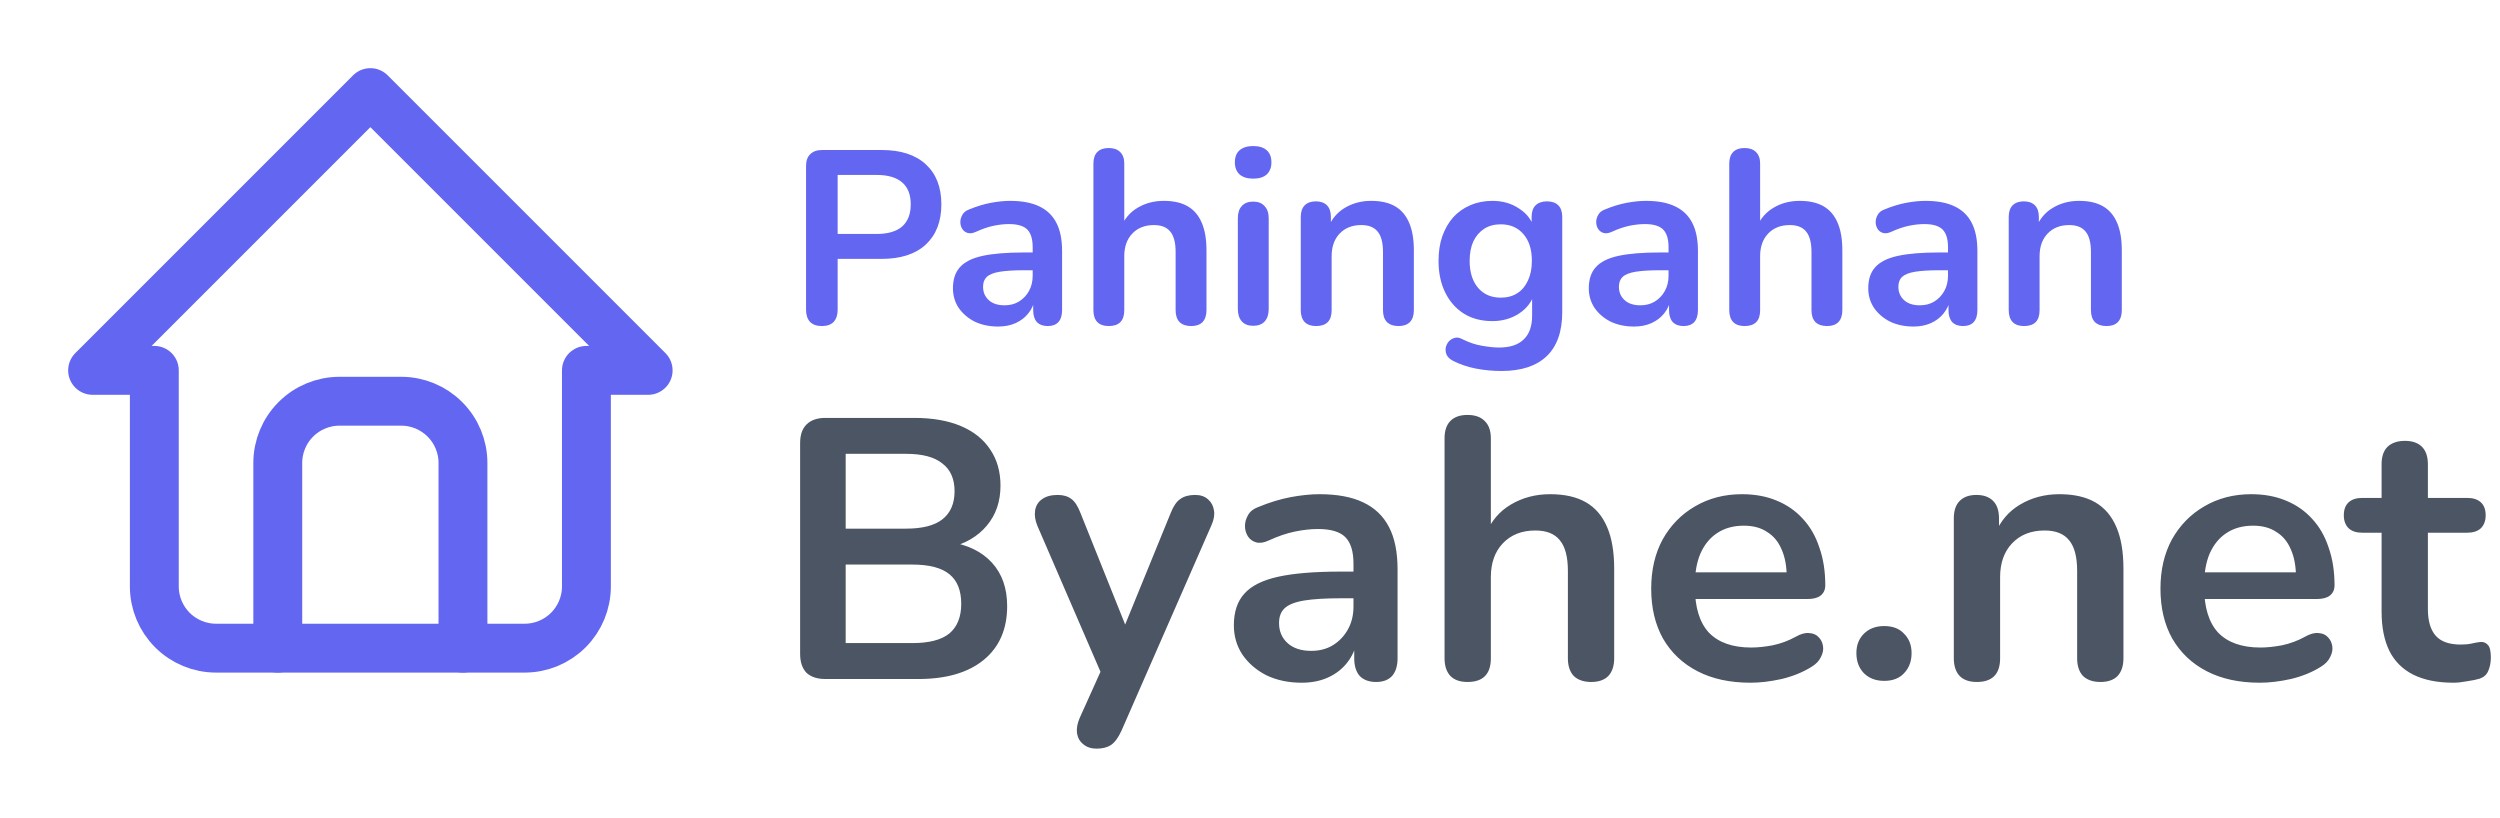
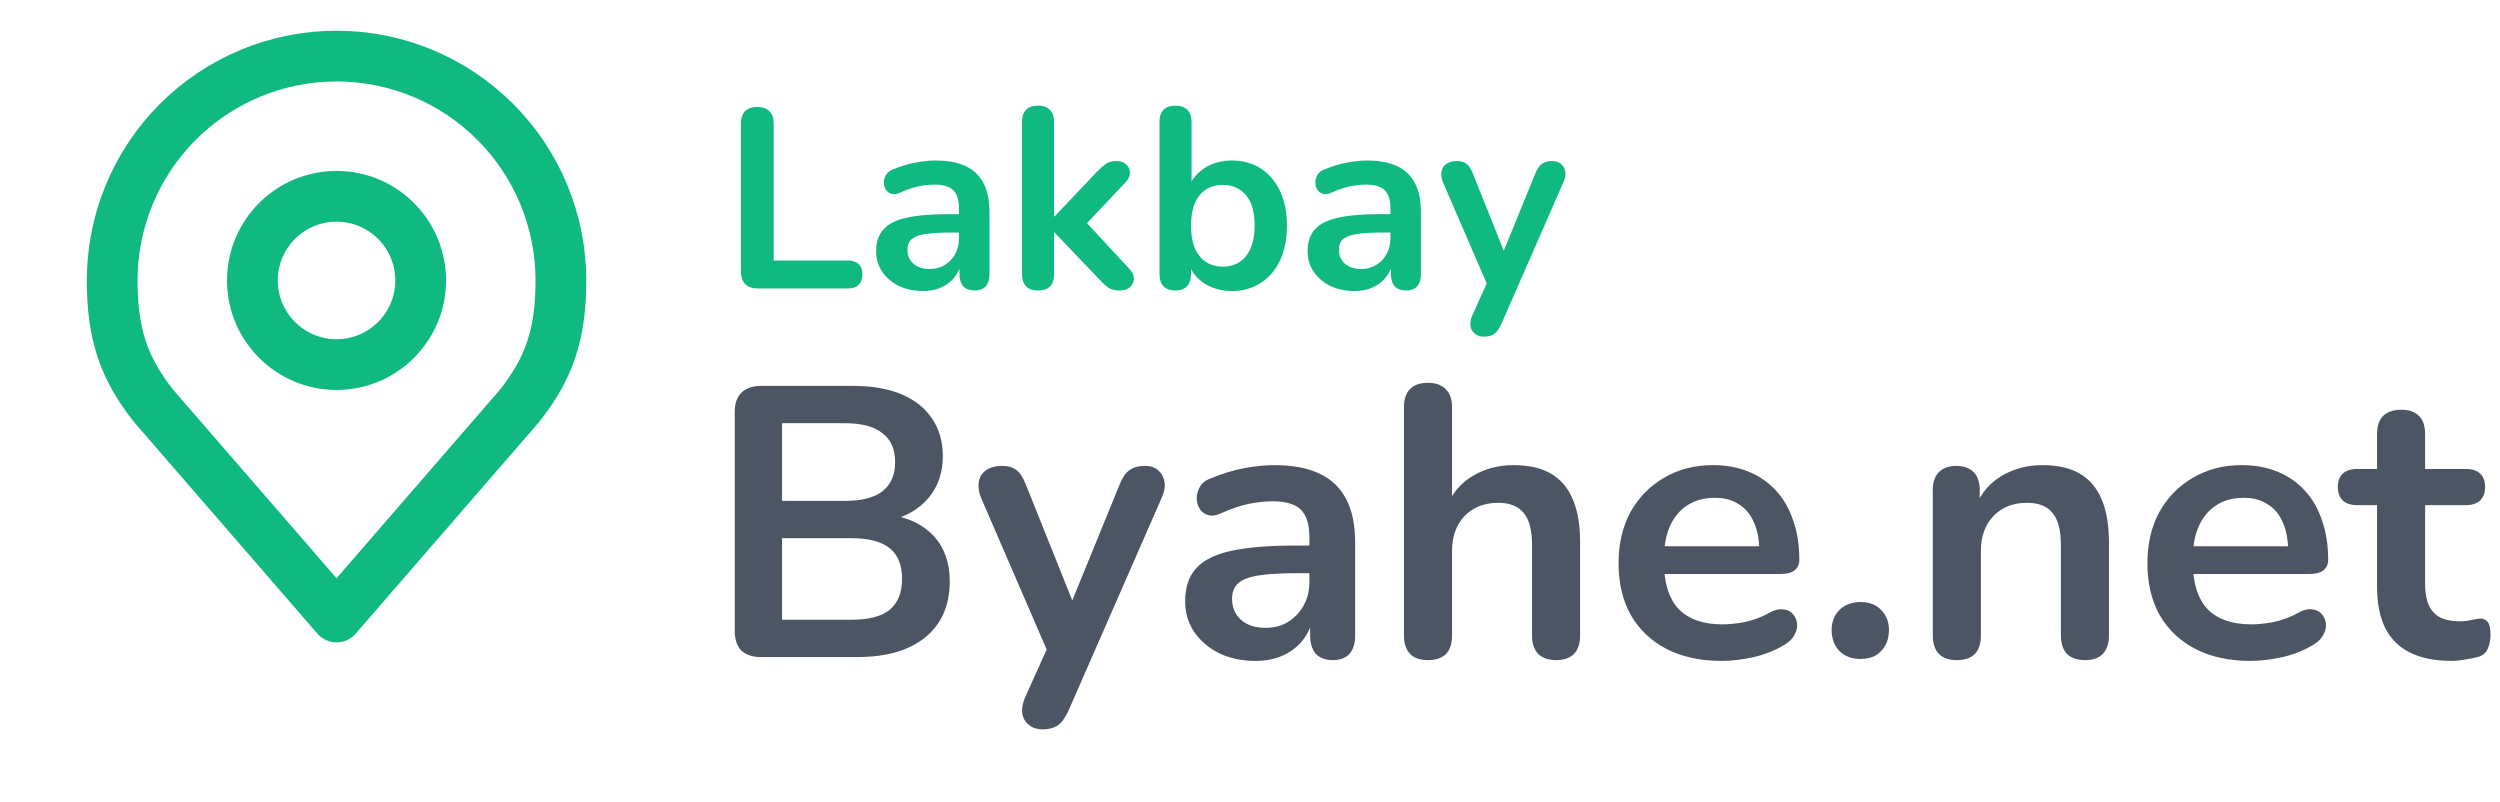
- <svg xmlns="http://www.w3.org/2000/svg" width="162" height="53" viewBox="0 0 162 53" fill="none">
-   <path d="M10 24H6L24 6L42 24H38M10 24V38C10 39.061 10.421 40.078 11.172 40.828C11.922 41.579 12.939 42 14 42H34C35.061 42 36.078 41.579 36.828 40.828C37.579 40.078 38 39.061 38 38V24" stroke="#6366F1" stroke-width="3.167" stroke-linecap="round" stroke-linejoin="round" />
-   <path d="M18 42V30C18 28.939 18.421 27.922 19.172 27.172C19.922 26.421 20.939 26 22 26H26C27.061 26 28.078 26.421 28.828 27.172C29.579 27.922 30 28.939 30 30V42" stroke="#6366F1" stroke-width="3.167" stroke-linecap="round" stroke-linejoin="round" />
-   <path d="M53.48 44C52.952 44 52.544 43.864 52.256 43.592C51.984 43.304 51.848 42.896 51.848 42.368V28.712C51.848 28.184 51.984 27.784 52.256 27.512C52.544 27.224 52.952 27.08 53.48 27.08H59.24C60.424 27.08 61.432 27.256 62.264 27.608C63.096 27.96 63.728 28.464 64.16 29.12C64.608 29.776 64.832 30.56 64.832 31.472C64.832 32.496 64.536 33.36 63.944 34.064C63.352 34.768 62.544 35.24 61.52 35.48V35.12C62.704 35.296 63.624 35.744 64.28 36.464C64.936 37.184 65.264 38.12 65.264 39.272C65.264 40.776 64.752 41.944 63.728 42.776C62.72 43.592 61.312 44 59.504 44H53.48ZM54.8 41.672H59.12C60.208 41.672 61.008 41.464 61.52 41.048C62.032 40.616 62.288 39.976 62.288 39.128C62.288 38.264 62.032 37.624 61.52 37.208C61.008 36.792 60.208 36.584 59.12 36.584H54.8V41.672ZM54.8 34.256H58.712C59.768 34.256 60.552 34.056 61.064 33.656C61.592 33.24 61.856 32.632 61.856 31.832C61.856 31.032 61.592 30.432 61.064 30.032C60.552 29.616 59.768 29.408 58.712 29.408H54.8V34.256ZM71.059 48.512C70.707 48.512 70.419 48.416 70.195 48.224C69.971 48.048 69.835 47.808 69.787 47.504C69.755 47.2 69.811 46.88 69.955 46.544L71.587 42.92V44.168L67.219 34.064C67.075 33.712 67.027 33.384 67.075 33.08C67.123 32.776 67.267 32.536 67.507 32.36C67.763 32.168 68.107 32.072 68.539 32.072C68.907 32.072 69.203 32.16 69.427 32.336C69.651 32.496 69.851 32.808 70.027 33.272L73.267 41.36H72.547L75.859 33.248C76.035 32.8 76.243 32.496 76.483 32.336C76.723 32.16 77.043 32.072 77.443 32.072C77.795 32.072 78.075 32.168 78.283 32.36C78.491 32.536 78.619 32.776 78.667 33.08C78.715 33.368 78.659 33.688 78.499 34.04L72.667 47.36C72.459 47.808 72.235 48.112 71.995 48.272C71.755 48.432 71.443 48.512 71.059 48.512ZM84.346 44.24C83.498 44.24 82.738 44.08 82.066 43.76C81.41 43.424 80.89 42.976 80.506 42.416C80.138 41.856 79.954 41.224 79.954 40.52C79.954 39.656 80.178 38.976 80.626 38.48C81.074 37.968 81.802 37.6 82.81 37.376C83.818 37.152 85.17 37.04 86.866 37.04H88.066V38.768H86.89C85.898 38.768 85.106 38.816 84.514 38.912C83.922 39.008 83.498 39.176 83.242 39.416C83.002 39.64 82.882 39.96 82.882 40.376C82.882 40.904 83.066 41.336 83.434 41.672C83.802 42.008 84.314 42.176 84.97 42.176C85.498 42.176 85.962 42.056 86.362 41.816C86.778 41.56 87.106 41.216 87.346 40.784C87.586 40.352 87.706 39.856 87.706 39.296V36.536C87.706 35.736 87.53 35.16 87.178 34.808C86.826 34.456 86.234 34.28 85.402 34.28C84.938 34.28 84.434 34.336 83.89 34.448C83.362 34.56 82.802 34.752 82.21 35.024C81.906 35.168 81.634 35.208 81.394 35.144C81.17 35.08 80.994 34.952 80.866 34.76C80.738 34.552 80.674 34.328 80.674 34.088C80.674 33.848 80.738 33.616 80.866 33.392C80.994 33.152 81.21 32.976 81.514 32.864C82.25 32.56 82.954 32.344 83.626 32.216C84.314 32.088 84.938 32.024 85.498 32.024C86.65 32.024 87.594 32.2 88.33 32.552C89.082 32.904 89.642 33.44 90.01 34.16C90.378 34.864 90.562 35.776 90.562 36.896V42.656C90.562 43.152 90.442 43.536 90.202 43.808C89.962 44.064 89.618 44.192 89.17 44.192C88.722 44.192 88.37 44.064 88.114 43.808C87.874 43.536 87.754 43.152 87.754 42.656V41.504H87.946C87.834 42.064 87.61 42.552 87.274 42.968C86.954 43.368 86.546 43.68 86.05 43.904C85.554 44.128 84.986 44.24 84.346 44.24ZM95.095 44.192C94.615 44.192 94.247 44.064 93.991 43.808C93.735 43.536 93.607 43.152 93.607 42.656V28.4C93.607 27.904 93.735 27.528 93.991 27.272C94.247 27.016 94.615 26.888 95.095 26.888C95.575 26.888 95.943 27.016 96.199 27.272C96.471 27.528 96.607 27.904 96.607 28.4V34.616H96.271C96.623 33.768 97.167 33.128 97.903 32.696C98.655 32.248 99.503 32.024 100.447 32.024C101.391 32.024 102.167 32.2 102.775 32.552C103.383 32.904 103.839 33.44 104.143 34.16C104.447 34.864 104.599 35.76 104.599 36.848V42.656C104.599 43.152 104.471 43.536 104.215 43.808C103.959 44.064 103.591 44.192 103.111 44.192C102.631 44.192 102.255 44.064 101.983 43.808C101.727 43.536 101.599 43.152 101.599 42.656V36.992C101.599 36.08 101.423 35.416 101.071 35C100.735 34.584 100.207 34.376 99.487 34.376C98.607 34.376 97.903 34.656 97.375 35.216C96.863 35.76 96.607 36.488 96.607 37.4V42.656C96.607 43.68 96.103 44.192 95.095 44.192ZM113.43 44.24C112.102 44.24 110.958 43.992 109.998 43.496C109.038 43 108.294 42.296 107.766 41.384C107.254 40.472 106.998 39.392 106.998 38.144C106.998 36.928 107.246 35.864 107.742 34.952C108.254 34.04 108.95 33.328 109.83 32.816C110.726 32.288 111.742 32.024 112.878 32.024C113.71 32.024 114.454 32.16 115.11 32.432C115.782 32.704 116.35 33.096 116.814 33.608C117.294 34.12 117.654 34.744 117.894 35.48C118.15 36.2 118.278 37.016 118.278 37.928C118.278 38.216 118.174 38.44 117.966 38.6C117.774 38.744 117.494 38.816 117.126 38.816H109.422V37.088H116.166L115.782 37.448C115.782 36.712 115.67 36.096 115.446 35.6C115.238 35.104 114.926 34.728 114.51 34.472C114.11 34.2 113.606 34.064 112.998 34.064C112.326 34.064 111.75 34.224 111.27 34.544C110.806 34.848 110.446 35.288 110.19 35.864C109.95 36.424 109.83 37.096 109.83 37.88V38.048C109.83 39.36 110.134 40.344 110.742 41C111.366 41.64 112.278 41.96 113.478 41.96C113.894 41.96 114.358 41.912 114.87 41.816C115.398 41.704 115.894 41.52 116.358 41.264C116.694 41.072 116.99 40.992 117.246 41.024C117.502 41.04 117.702 41.128 117.846 41.288C118.006 41.448 118.102 41.648 118.134 41.888C118.166 42.112 118.118 42.344 117.99 42.584C117.878 42.824 117.678 43.032 117.39 43.208C116.83 43.56 116.182 43.824 115.446 44C114.726 44.16 114.054 44.24 113.43 44.24ZM122.094 44.12C121.55 44.12 121.11 43.952 120.774 43.616C120.454 43.28 120.294 42.848 120.294 42.32C120.294 41.808 120.454 41.392 120.774 41.072C121.11 40.736 121.55 40.568 122.094 40.568C122.654 40.568 123.086 40.736 123.39 41.072C123.71 41.392 123.87 41.808 123.87 42.32C123.87 42.848 123.71 43.28 123.39 43.616C123.086 43.952 122.654 44.12 122.094 44.12ZM128.095 44.192C127.615 44.192 127.247 44.064 126.991 43.808C126.735 43.536 126.607 43.152 126.607 42.656V33.584C126.607 33.088 126.735 32.712 126.991 32.456C127.247 32.2 127.607 32.072 128.071 32.072C128.535 32.072 128.895 32.2 129.151 32.456C129.407 32.712 129.535 33.088 129.535 33.584V35.216L129.271 34.616C129.623 33.768 130.167 33.128 130.903 32.696C131.655 32.248 132.503 32.024 133.447 32.024C134.391 32.024 135.167 32.2 135.775 32.552C136.383 32.904 136.839 33.44 137.143 34.16C137.447 34.864 137.599 35.76 137.599 36.848V42.656C137.599 43.152 137.471 43.536 137.215 43.808C136.959 44.064 136.591 44.192 136.111 44.192C135.631 44.192 135.255 44.064 134.983 43.808C134.727 43.536 134.599 43.152 134.599 42.656V36.992C134.599 36.08 134.423 35.416 134.071 35C133.735 34.584 133.207 34.376 132.487 34.376C131.607 34.376 130.903 34.656 130.375 35.216C129.863 35.76 129.607 36.488 129.607 37.4V42.656C129.607 43.68 129.103 44.192 128.095 44.192ZM146.43 44.24C145.102 44.24 143.958 43.992 142.998 43.496C142.038 43 141.294 42.296 140.766 41.384C140.254 40.472 139.998 39.392 139.998 38.144C139.998 36.928 140.246 35.864 140.742 34.952C141.254 34.04 141.95 33.328 142.83 32.816C143.726 32.288 144.742 32.024 145.878 32.024C146.71 32.024 147.454 32.16 148.11 32.432C148.782 32.704 149.35 33.096 149.814 33.608C150.294 34.12 150.654 34.744 150.894 35.48C151.15 36.2 151.278 37.016 151.278 37.928C151.278 38.216 151.174 38.44 150.966 38.6C150.774 38.744 150.494 38.816 150.126 38.816H142.422V37.088H149.166L148.782 37.448C148.782 36.712 148.67 36.096 148.446 35.6C148.238 35.104 147.926 34.728 147.51 34.472C147.11 34.2 146.606 34.064 145.998 34.064C145.326 34.064 144.75 34.224 144.27 34.544C143.806 34.848 143.446 35.288 143.19 35.864C142.95 36.424 142.83 37.096 142.83 37.88V38.048C142.83 39.36 143.134 40.344 143.742 41C144.366 41.64 145.278 41.96 146.478 41.96C146.894 41.96 147.358 41.912 147.87 41.816C148.398 41.704 148.894 41.52 149.358 41.264C149.694 41.072 149.99 40.992 150.246 41.024C150.502 41.04 150.702 41.128 150.846 41.288C151.006 41.448 151.102 41.648 151.134 41.888C151.166 42.112 151.118 42.344 150.99 42.584C150.878 42.824 150.678 43.032 150.39 43.208C149.83 43.56 149.182 43.824 148.446 44C147.726 44.16 147.054 44.24 146.43 44.24ZM158.983 44.24C157.943 44.24 157.071 44.064 156.367 43.712C155.679 43.36 155.167 42.848 154.831 42.176C154.495 41.488 154.327 40.64 154.327 39.632V34.52H153.079C152.695 34.52 152.399 34.424 152.191 34.232C151.983 34.024 151.879 33.744 151.879 33.392C151.879 33.024 151.983 32.744 152.191 32.552C152.399 32.36 152.695 32.264 153.079 32.264H154.327V30.08C154.327 29.584 154.455 29.208 154.711 28.952C154.983 28.696 155.359 28.568 155.839 28.568C156.319 28.568 156.687 28.696 156.943 28.952C157.199 29.208 157.327 29.584 157.327 30.08V32.264H159.871C160.255 32.264 160.551 32.36 160.759 32.552C160.967 32.744 161.071 33.024 161.071 33.392C161.071 33.744 160.967 34.024 160.759 34.232C160.551 34.424 160.255 34.52 159.871 34.52H157.327V39.464C157.327 40.232 157.495 40.808 157.831 41.192C158.167 41.576 158.711 41.768 159.463 41.768C159.735 41.768 159.975 41.744 160.183 41.696C160.391 41.648 160.575 41.616 160.735 41.6C160.927 41.584 161.087 41.648 161.215 41.792C161.343 41.92 161.407 42.192 161.407 42.608C161.407 42.928 161.351 43.216 161.239 43.472C161.143 43.712 160.959 43.88 160.687 43.976C160.479 44.04 160.207 44.096 159.871 44.144C159.535 44.208 159.239 44.24 158.983 44.24Z" fill="#4B5563" />
-   <path d="M53.256 21.128C52.925 21.128 52.669 21.037 52.488 20.856C52.317 20.664 52.232 20.403 52.232 20.072V10.76C52.232 10.419 52.323 10.163 52.504 9.992C52.685 9.811 52.941 9.72 53.272 9.72H57.128C58.365 9.72 59.32 10.029 59.992 10.648C60.664 11.267 61 12.131 61 13.24C61 14.349 60.664 15.219 59.992 15.848C59.32 16.467 58.365 16.776 57.128 16.776H54.28V20.072C54.28 20.403 54.195 20.664 54.024 20.856C53.853 21.037 53.597 21.128 53.256 21.128ZM54.28 15.16H56.808C57.533 15.16 58.083 15 58.456 14.68C58.829 14.349 59.016 13.869 59.016 13.24C59.016 12.611 58.829 12.136 58.456 11.816C58.083 11.496 57.533 11.336 56.808 11.336H54.28V15.16ZM64.678 21.16C64.113 21.16 63.606 21.053 63.158 20.84C62.721 20.616 62.374 20.317 62.118 19.944C61.873 19.571 61.751 19.149 61.751 18.68C61.751 18.104 61.9 17.651 62.199 17.32C62.497 16.979 62.983 16.733 63.654 16.584C64.326 16.435 65.228 16.36 66.359 16.36H67.159V17.512H66.374C65.713 17.512 65.185 17.544 64.79 17.608C64.396 17.672 64.113 17.784 63.943 17.944C63.782 18.093 63.703 18.307 63.703 18.584C63.703 18.936 63.825 19.224 64.07 19.448C64.316 19.672 64.657 19.784 65.094 19.784C65.447 19.784 65.756 19.704 66.022 19.544C66.3 19.373 66.519 19.144 66.678 18.856C66.838 18.568 66.918 18.237 66.918 17.864V16.024C66.918 15.491 66.801 15.107 66.567 14.872C66.332 14.637 65.937 14.52 65.382 14.52C65.073 14.52 64.737 14.557 64.374 14.632C64.022 14.707 63.649 14.835 63.255 15.016C63.052 15.112 62.87 15.139 62.711 15.096C62.561 15.053 62.444 14.968 62.358 14.84C62.273 14.701 62.23 14.552 62.23 14.392C62.23 14.232 62.273 14.077 62.358 13.928C62.444 13.768 62.588 13.651 62.791 13.576C63.281 13.373 63.751 13.229 64.198 13.144C64.657 13.059 65.073 13.016 65.447 13.016C66.215 13.016 66.844 13.133 67.335 13.368C67.836 13.603 68.209 13.96 68.454 14.44C68.7 14.909 68.823 15.517 68.823 16.264V20.104C68.823 20.435 68.743 20.691 68.582 20.872C68.422 21.043 68.193 21.128 67.894 21.128C67.596 21.128 67.361 21.043 67.191 20.872C67.031 20.691 66.951 20.435 66.951 20.104V19.336H67.079C67.004 19.709 66.855 20.035 66.63 20.312C66.417 20.579 66.145 20.787 65.814 20.936C65.484 21.085 65.105 21.16 64.678 21.16ZM71.844 21.128C71.525 21.128 71.279 21.043 71.109 20.872C70.938 20.691 70.853 20.435 70.853 20.104V10.6C70.853 10.269 70.938 10.019 71.109 9.848C71.279 9.677 71.525 9.592 71.844 9.592C72.165 9.592 72.41 9.677 72.581 9.848C72.762 10.019 72.853 10.269 72.853 10.6V14.744H72.629C72.863 14.179 73.226 13.752 73.716 13.464C74.218 13.165 74.783 13.016 75.412 13.016C76.042 13.016 76.559 13.133 76.965 13.368C77.37 13.603 77.674 13.96 77.876 14.44C78.079 14.909 78.18 15.507 78.18 16.232V20.104C78.18 20.435 78.095 20.691 77.924 20.872C77.754 21.043 77.508 21.128 77.189 21.128C76.868 21.128 76.618 21.043 76.436 20.872C76.266 20.691 76.18 20.435 76.18 20.104V16.328C76.18 15.72 76.063 15.277 75.829 15C75.605 14.723 75.252 14.584 74.772 14.584C74.186 14.584 73.716 14.771 73.365 15.144C73.023 15.507 72.853 15.992 72.853 16.6V20.104C72.853 20.787 72.516 21.128 71.844 21.128ZM81.204 21.112C80.884 21.112 80.638 21.016 80.468 20.824C80.297 20.632 80.212 20.365 80.212 20.024V14.152C80.212 13.8 80.297 13.533 80.468 13.352C80.638 13.16 80.884 13.064 81.204 13.064C81.524 13.064 81.769 13.16 81.94 13.352C82.121 13.533 82.212 13.8 82.212 14.152V20.024C82.212 20.365 82.126 20.632 81.956 20.824C81.785 21.016 81.534 21.112 81.204 21.112ZM81.204 11.576C80.831 11.576 80.537 11.485 80.324 11.304C80.121 11.112 80.02 10.851 80.02 10.52C80.02 10.179 80.121 9.917 80.324 9.736C80.537 9.555 80.831 9.464 81.204 9.464C81.588 9.464 81.881 9.555 82.084 9.736C82.287 9.917 82.388 10.179 82.388 10.52C82.388 10.851 82.287 11.112 82.084 11.304C81.881 11.485 81.588 11.576 81.204 11.576ZM85.282 21.128C84.962 21.128 84.717 21.043 84.546 20.872C84.375 20.691 84.29 20.435 84.29 20.104V14.056C84.29 13.725 84.375 13.475 84.546 13.304C84.717 13.133 84.957 13.048 85.266 13.048C85.575 13.048 85.815 13.133 85.986 13.304C86.157 13.475 86.242 13.725 86.242 14.056V15.144L86.066 14.744C86.301 14.179 86.663 13.752 87.154 13.464C87.655 13.165 88.221 13.016 88.85 13.016C89.479 13.016 89.997 13.133 90.402 13.368C90.807 13.603 91.111 13.96 91.314 14.44C91.517 14.909 91.618 15.507 91.618 16.232V20.104C91.618 20.435 91.533 20.691 91.362 20.872C91.191 21.043 90.946 21.128 90.626 21.128C90.306 21.128 90.055 21.043 89.874 20.872C89.703 20.691 89.618 20.435 89.618 20.104V16.328C89.618 15.72 89.501 15.277 89.266 15C89.042 14.723 88.69 14.584 88.21 14.584C87.623 14.584 87.154 14.771 86.802 15.144C86.461 15.507 86.29 15.992 86.29 16.6V20.104C86.29 20.787 85.954 21.128 85.282 21.128ZM97.297 24.04C96.721 24.04 96.161 23.987 95.617 23.88C95.084 23.773 94.599 23.608 94.161 23.384C93.959 23.277 93.82 23.149 93.745 23C93.681 22.851 93.66 22.696 93.681 22.536C93.713 22.387 93.777 22.253 93.873 22.136C93.98 22.019 94.108 21.939 94.257 21.896C94.407 21.853 94.561 21.875 94.721 21.96C95.191 22.195 95.633 22.344 96.049 22.408C96.476 22.483 96.839 22.52 97.137 22.52C97.852 22.52 98.385 22.344 98.737 21.992C99.1 21.651 99.281 21.139 99.281 20.456V19.016H99.425C99.265 19.56 98.929 19.997 98.417 20.328C97.916 20.648 97.345 20.808 96.705 20.808C96.001 20.808 95.388 20.648 94.865 20.328C94.343 19.997 93.937 19.539 93.649 18.952C93.361 18.365 93.217 17.683 93.217 16.904C93.217 16.317 93.297 15.789 93.457 15.32C93.628 14.84 93.863 14.429 94.161 14.088C94.471 13.747 94.839 13.485 95.265 13.304C95.703 13.112 96.183 13.016 96.705 13.016C97.367 13.016 97.943 13.181 98.433 13.512C98.935 13.832 99.26 14.259 99.409 14.792L99.249 15.192V14.056C99.249 13.725 99.335 13.475 99.505 13.304C99.687 13.133 99.932 13.048 100.241 13.048C100.561 13.048 100.807 13.133 100.977 13.304C101.148 13.475 101.233 13.725 101.233 14.056V20.216C101.233 21.485 100.897 22.44 100.225 23.08C99.553 23.72 98.577 24.04 97.297 24.04ZM97.249 19.288C97.665 19.288 98.023 19.192 98.321 19C98.62 18.808 98.849 18.536 99.009 18.184C99.18 17.821 99.265 17.395 99.265 16.904C99.265 16.168 99.084 15.592 98.721 15.176C98.359 14.749 97.868 14.536 97.249 14.536C96.833 14.536 96.476 14.632 96.177 14.824C95.879 15.016 95.644 15.288 95.473 15.64C95.313 15.992 95.233 16.413 95.233 16.904C95.233 17.64 95.415 18.221 95.777 18.648C96.14 19.075 96.631 19.288 97.249 19.288ZM105.882 21.16C105.316 21.16 104.81 21.053 104.362 20.84C103.924 20.616 103.578 20.317 103.322 19.944C103.076 19.571 102.954 19.149 102.954 18.68C102.954 18.104 103.103 17.651 103.402 17.32C103.7 16.979 104.186 16.733 104.858 16.584C105.53 16.435 106.431 16.36 107.562 16.36H108.362V17.512H107.578C106.916 17.512 106.388 17.544 105.994 17.608C105.599 17.672 105.316 17.784 105.146 17.944C104.986 18.093 104.906 18.307 104.906 18.584C104.906 18.936 105.028 19.224 105.274 19.448C105.519 19.672 105.86 19.784 106.298 19.784C106.65 19.784 106.959 19.704 107.226 19.544C107.503 19.373 107.722 19.144 107.882 18.856C108.042 18.568 108.122 18.237 108.122 17.864V16.024C108.122 15.491 108.004 15.107 107.77 14.872C107.535 14.637 107.14 14.52 106.586 14.52C106.276 14.52 105.94 14.557 105.578 14.632C105.226 14.707 104.852 14.835 104.458 15.016C104.255 15.112 104.074 15.139 103.914 15.096C103.764 15.053 103.647 14.968 103.562 14.84C103.476 14.701 103.434 14.552 103.434 14.392C103.434 14.232 103.476 14.077 103.562 13.928C103.647 13.768 103.791 13.651 103.994 13.576C104.484 13.373 104.954 13.229 105.402 13.144C105.86 13.059 106.276 13.016 106.65 13.016C107.418 13.016 108.047 13.133 108.538 13.368C109.039 13.603 109.412 13.96 109.658 14.44C109.903 14.909 110.026 15.517 110.026 16.264V20.104C110.026 20.435 109.946 20.691 109.786 20.872C109.626 21.043 109.396 21.128 109.098 21.128C108.799 21.128 108.564 21.043 108.394 20.872C108.234 20.691 108.154 20.435 108.154 20.104V19.336H108.282C108.207 19.709 108.058 20.035 107.834 20.312C107.62 20.579 107.348 20.787 107.018 20.936C106.687 21.085 106.308 21.16 105.882 21.16ZM113.048 21.128C112.728 21.128 112.482 21.043 112.312 20.872C112.141 20.691 112.056 20.435 112.056 20.104V10.6C112.056 10.269 112.141 10.019 112.312 9.848C112.482 9.677 112.728 9.592 113.048 9.592C113.368 9.592 113.613 9.677 113.784 9.848C113.965 10.019 114.056 10.269 114.056 10.6V14.744H113.832C114.066 14.179 114.429 13.752 114.92 13.464C115.421 13.165 115.986 13.016 116.616 13.016C117.245 13.016 117.762 13.133 118.168 13.368C118.573 13.603 118.877 13.96 119.08 14.44C119.282 14.909 119.384 15.507 119.384 16.232V20.104C119.384 20.435 119.298 20.691 119.128 20.872C118.957 21.043 118.712 21.128 118.392 21.128C118.072 21.128 117.821 21.043 117.64 20.872C117.469 20.691 117.384 20.435 117.384 20.104V16.328C117.384 15.72 117.266 15.277 117.032 15C116.808 14.723 116.456 14.584 115.976 14.584C115.389 14.584 114.92 14.771 114.568 15.144C114.226 15.507 114.056 15.992 114.056 16.6V20.104C114.056 20.787 113.72 21.128 113.048 21.128ZM123.991 21.16C123.426 21.16 122.919 21.053 122.471 20.84C122.034 20.616 121.687 20.317 121.431 19.944C121.186 19.571 121.063 19.149 121.063 18.68C121.063 18.104 121.212 17.651 121.511 17.32C121.81 16.979 122.295 16.733 122.967 16.584C123.639 16.435 124.54 16.36 125.671 16.36H126.471V17.512H125.687C125.026 17.512 124.498 17.544 124.103 17.608C123.708 17.672 123.426 17.784 123.255 17.944C123.095 18.093 123.015 18.307 123.015 18.584C123.015 18.936 123.138 19.224 123.383 19.448C123.628 19.672 123.97 19.784 124.407 19.784C124.759 19.784 125.068 19.704 125.335 19.544C125.612 19.373 125.831 19.144 125.991 18.856C126.151 18.568 126.231 18.237 126.231 17.864V16.024C126.231 15.491 126.114 15.107 125.879 14.872C125.644 14.637 125.25 14.52 124.695 14.52C124.386 14.52 124.05 14.557 123.687 14.632C123.335 14.707 122.962 14.835 122.567 15.016C122.364 15.112 122.183 15.139 122.023 15.096C121.874 15.053 121.756 14.968 121.671 14.84C121.586 14.701 121.543 14.552 121.543 14.392C121.543 14.232 121.586 14.077 121.671 13.928C121.756 13.768 121.9 13.651 122.103 13.576C122.594 13.373 123.063 13.229 123.511 13.144C123.97 13.059 124.386 13.016 124.759 13.016C125.527 13.016 126.156 13.133 126.647 13.368C127.148 13.603 127.522 13.96 127.767 14.44C128.012 14.909 128.135 15.517 128.135 16.264V20.104C128.135 20.435 128.055 20.691 127.895 20.872C127.735 21.043 127.506 21.128 127.207 21.128C126.908 21.128 126.674 21.043 126.503 20.872C126.343 20.691 126.263 20.435 126.263 20.104V19.336H126.391C126.316 19.709 126.167 20.035 125.943 20.312C125.73 20.579 125.458 20.787 125.127 20.936C124.796 21.085 124.418 21.16 123.991 21.16ZM131.157 21.128C130.837 21.128 130.592 21.043 130.421 20.872C130.25 20.691 130.165 20.435 130.165 20.104V14.056C130.165 13.725 130.25 13.475 130.421 13.304C130.592 13.133 130.832 13.048 131.141 13.048C131.45 13.048 131.69 13.133 131.861 13.304C132.032 13.475 132.117 13.725 132.117 14.056V15.144L131.941 14.744C132.176 14.179 132.538 13.752 133.029 13.464C133.53 13.165 134.096 13.016 134.725 13.016C135.354 13.016 135.872 13.133 136.277 13.368C136.682 13.603 136.986 13.96 137.189 14.44C137.392 14.909 137.493 15.507 137.493 16.232V20.104C137.493 20.435 137.408 20.691 137.237 20.872C137.066 21.043 136.821 21.128 136.501 21.128C136.181 21.128 135.93 21.043 135.749 20.872C135.578 20.691 135.493 20.435 135.493 20.104V16.328C135.493 15.72 135.376 15.277 135.141 15C134.917 14.723 134.565 14.584 134.085 14.584C133.498 14.584 133.029 14.771 132.677 15.144C132.336 15.507 132.165 15.992 132.165 16.6V20.104C132.165 20.787 131.829 21.128 131.157 21.128Z" fill="#6366F1" />
+ <svg xmlns="http://www.w3.org/2000/svg" width="156" height="50" viewBox="0 0 156 50" fill="none">
+   <path d="M47.48 41C46.952 41 46.544 40.864 46.256 40.592C45.984 40.304 45.848 39.896 45.848 39.368V25.712C45.848 25.184 45.984 24.784 46.256 24.512C46.544 24.224 46.952 24.08 47.48 24.08H53.24C54.424 24.08 55.432 24.256 56.264 24.608C57.096 24.96 57.728 25.464 58.16 26.12C58.608 26.776 58.832 27.56 58.832 28.472C58.832 29.496 58.536 30.36 57.944 31.064C57.352 31.768 56.544 32.24 55.52 32.48V32.12C56.704 32.296 57.624 32.744 58.28 33.464C58.936 34.184 59.264 35.12 59.264 36.272C59.264 37.776 58.752 38.944 57.728 39.776C56.72 40.592 55.312 41 53.504 41H47.48ZM48.8 38.672H53.12C54.208 38.672 55.008 38.464 55.52 38.048C56.032 37.616 56.288 36.976 56.288 36.128C56.288 35.264 56.032 34.624 55.52 34.208C55.008 33.792 54.208 33.584 53.12 33.584H48.8V38.672ZM48.8 31.256H52.712C53.768 31.256 54.552 31.056 55.064 30.656C55.592 30.24 55.856 29.632 55.856 28.832C55.856 28.032 55.592 27.432 55.064 27.032C54.552 26.616 53.768 26.408 52.712 26.408H48.8V31.256ZM65.059 45.512C64.707 45.512 64.419 45.416 64.195 45.224C63.971 45.048 63.835 44.808 63.787 44.504C63.755 44.2 63.811 43.88 63.955 43.544L65.587 39.92V41.168L61.219 31.064C61.075 30.712 61.027 30.384 61.075 30.08C61.123 29.776 61.267 29.536 61.507 29.36C61.763 29.168 62.107 29.072 62.539 29.072C62.907 29.072 63.203 29.16 63.427 29.336C63.651 29.496 63.851 29.808 64.027 30.272L67.267 38.36H66.547L69.859 30.248C70.035 29.8 70.243 29.496 70.483 29.336C70.723 29.16 71.043 29.072 71.443 29.072C71.795 29.072 72.075 29.168 72.283 29.36C72.491 29.536 72.619 29.776 72.667 30.08C72.715 30.368 72.659 30.688 72.499 31.04L66.667 44.36C66.459 44.808 66.235 45.112 65.995 45.272C65.755 45.432 65.443 45.512 65.059 45.512ZM78.346 41.24C77.498 41.24 76.738 41.08 76.066 40.76C75.41 40.424 74.89 39.976 74.506 39.416C74.138 38.856 73.954 38.224 73.954 37.52C73.954 36.656 74.178 35.976 74.626 35.48C75.074 34.968 75.802 34.6 76.81 34.376C77.818 34.152 79.17 34.04 80.866 34.04H82.066V35.768H80.89C79.898 35.768 79.106 35.816 78.514 35.912C77.922 36.008 77.498 36.176 77.242 36.416C77.002 36.64 76.882 36.96 76.882 37.376C76.882 37.904 77.066 38.336 77.434 38.672C77.802 39.008 78.314 39.176 78.97 39.176C79.498 39.176 79.962 39.056 80.362 38.816C80.778 38.56 81.106 38.216 81.346 37.784C81.586 37.352 81.706 36.856 81.706 36.296V33.536C81.706 32.736 81.53 32.16 81.178 31.808C80.826 31.456 80.234 31.28 79.402 31.28C78.938 31.28 78.434 31.336 77.89 31.448C77.362 31.56 76.802 31.752 76.21 32.024C75.906 32.168 75.634 32.208 75.394 32.144C75.17 32.08 74.994 31.952 74.866 31.76C74.738 31.552 74.674 31.328 74.674 31.088C74.674 30.848 74.738 30.616 74.866 30.392C74.994 30.152 75.21 29.976 75.514 29.864C76.25 29.56 76.954 29.344 77.626 29.216C78.314 29.088 78.938 29.024 79.498 29.024C80.65 29.024 81.594 29.2 82.33 29.552C83.082 29.904 83.642 30.44 84.01 31.16C84.378 31.864 84.562 32.776 84.562 33.896V39.656C84.562 40.152 84.442 40.536 84.202 40.808C83.962 41.064 83.618 41.192 83.17 41.192C82.722 41.192 82.37 41.064 82.114 40.808C81.874 40.536 81.754 40.152 81.754 39.656V38.504H81.946C81.834 39.064 81.61 39.552 81.274 39.968C80.954 40.368 80.546 40.68 80.05 40.904C79.554 41.128 78.986 41.24 78.346 41.24ZM89.095 41.192C88.615 41.192 88.247 41.064 87.991 40.808C87.735 40.536 87.607 40.152 87.607 39.656V25.4C87.607 24.904 87.735 24.528 87.991 24.272C88.247 24.016 88.615 23.888 89.095 23.888C89.575 23.888 89.943 24.016 90.199 24.272C90.471 24.528 90.607 24.904 90.607 25.4V31.616H90.271C90.623 30.768 91.167 30.128 91.903 29.696C92.655 29.248 93.503 29.024 94.447 29.024C95.391 29.024 96.167 29.2 96.775 29.552C97.383 29.904 97.839 30.44 98.143 31.16C98.447 31.864 98.599 32.76 98.599 33.848V39.656C98.599 40.152 98.471 40.536 98.215 40.808C97.959 41.064 97.591 41.192 97.111 41.192C96.631 41.192 96.255 41.064 95.983 40.808C95.727 40.536 95.599 40.152 95.599 39.656V33.992C95.599 33.08 95.423 32.416 95.071 32C94.735 31.584 94.207 31.376 93.487 31.376C92.607 31.376 91.903 31.656 91.375 32.216C90.863 32.76 90.607 33.488 90.607 34.4V39.656C90.607 40.68 90.103 41.192 89.095 41.192ZM107.43 41.24C106.102 41.24 104.958 40.992 103.998 40.496C103.038 40 102.294 39.296 101.766 38.384C101.254 37.472 100.998 36.392 100.998 35.144C100.998 33.928 101.246 32.864 101.742 31.952C102.254 31.04 102.95 30.328 103.83 29.816C104.726 29.288 105.742 29.024 106.878 29.024C107.71 29.024 108.454 29.16 109.11 29.432C109.782 29.704 110.35 30.096 110.814 30.608C111.294 31.12 111.654 31.744 111.894 32.48C112.15 33.2 112.278 34.016 112.278 34.928C112.278 35.216 112.174 35.44 111.966 35.6C111.774 35.744 111.494 35.816 111.126 35.816H103.422V34.088H110.166L109.782 34.448C109.782 33.712 109.67 33.096 109.446 32.6C109.238 32.104 108.926 31.728 108.51 31.472C108.11 31.2 107.606 31.064 106.998 31.064C106.326 31.064 105.75 31.224 105.27 31.544C104.806 31.848 104.446 32.288 104.19 32.864C103.95 33.424 103.83 34.096 103.83 34.88V35.048C103.83 36.36 104.134 37.344 104.742 38C105.366 38.64 106.278 38.96 107.478 38.96C107.894 38.96 108.358 38.912 108.87 38.816C109.398 38.704 109.894 38.52 110.358 38.264C110.694 38.072 110.99 37.992 111.246 38.024C111.502 38.04 111.702 38.128 111.846 38.288C112.006 38.448 112.102 38.648 112.134 38.888C112.166 39.112 112.118 39.344 111.99 39.584C111.878 39.824 111.678 40.032 111.39 40.208C110.83 40.56 110.182 40.824 109.446 41C108.726 41.16 108.054 41.24 107.43 41.24ZM116.094 41.12C115.55 41.12 115.11 40.952 114.774 40.616C114.454 40.28 114.294 39.848 114.294 39.32C114.294 38.808 114.454 38.392 114.774 38.072C115.11 37.736 115.55 37.568 116.094 37.568C116.654 37.568 117.086 37.736 117.39 38.072C117.71 38.392 117.87 38.808 117.87 39.32C117.87 39.848 117.71 40.28 117.39 40.616C117.086 40.952 116.654 41.12 116.094 41.12ZM122.095 41.192C121.615 41.192 121.247 41.064 120.991 40.808C120.735 40.536 120.607 40.152 120.607 39.656V30.584C120.607 30.088 120.735 29.712 120.991 29.456C121.247 29.2 121.607 29.072 122.071 29.072C122.535 29.072 122.895 29.2 123.151 29.456C123.407 29.712 123.535 30.088 123.535 30.584V32.216L123.271 31.616C123.623 30.768 124.167 30.128 124.903 29.696C125.655 29.248 126.503 29.024 127.447 29.024C128.391 29.024 129.167 29.2 129.775 29.552C130.383 29.904 130.839 30.44 131.143 31.16C131.447 31.864 131.599 32.76 131.599 33.848V39.656C131.599 40.152 131.471 40.536 131.215 40.808C130.959 41.064 130.591 41.192 130.111 41.192C129.631 41.192 129.255 41.064 128.983 40.808C128.727 40.536 128.599 40.152 128.599 39.656V33.992C128.599 33.08 128.423 32.416 128.071 32C127.735 31.584 127.207 31.376 126.487 31.376C125.607 31.376 124.903 31.656 124.375 32.216C123.863 32.76 123.607 33.488 123.607 34.4V39.656C123.607 40.68 123.103 41.192 122.095 41.192ZM140.43 41.24C139.102 41.24 137.958 40.992 136.998 40.496C136.038 40 135.294 39.296 134.766 38.384C134.254 37.472 133.998 36.392 133.998 35.144C133.998 33.928 134.246 32.864 134.742 31.952C135.254 31.04 135.95 30.328 136.83 29.816C137.726 29.288 138.742 29.024 139.878 29.024C140.71 29.024 141.454 29.16 142.11 29.432C142.782 29.704 143.35 30.096 143.814 30.608C144.294 31.12 144.654 31.744 144.894 32.48C145.15 33.2 145.278 34.016 145.278 34.928C145.278 35.216 145.174 35.44 144.966 35.6C144.774 35.744 144.494 35.816 144.126 35.816H136.422V34.088H143.166L142.782 34.448C142.782 33.712 142.67 33.096 142.446 32.6C142.238 32.104 141.926 31.728 141.51 31.472C141.11 31.2 140.606 31.064 139.998 31.064C139.326 31.064 138.75 31.224 138.27 31.544C137.806 31.848 137.446 32.288 137.19 32.864C136.95 33.424 136.83 34.096 136.83 34.88V35.048C136.83 36.36 137.134 37.344 137.742 38C138.366 38.64 139.278 38.96 140.478 38.96C140.894 38.96 141.358 38.912 141.87 38.816C142.398 38.704 142.894 38.52 143.358 38.264C143.694 38.072 143.99 37.992 144.246 38.024C144.502 38.04 144.702 38.128 144.846 38.288C145.006 38.448 145.102 38.648 145.134 38.888C145.166 39.112 145.118 39.344 144.99 39.584C144.878 39.824 144.678 40.032 144.39 40.208C143.83 40.56 143.182 40.824 142.446 41C141.726 41.16 141.054 41.24 140.43 41.24ZM152.983 41.24C151.943 41.24 151.071 41.064 150.367 40.712C149.679 40.36 149.167 39.848 148.831 39.176C148.495 38.488 148.327 37.64 148.327 36.632V31.52H147.079C146.695 31.52 146.399 31.424 146.191 31.232C145.983 31.024 145.879 30.744 145.879 30.392C145.879 30.024 145.983 29.744 146.191 29.552C146.399 29.36 146.695 29.264 147.079 29.264H148.327V27.08C148.327 26.584 148.455 26.208 148.711 25.952C148.983 25.696 149.359 25.568 149.839 25.568C150.319 25.568 150.687 25.696 150.943 25.952C151.199 26.208 151.327 26.584 151.327 27.08V29.264H153.871C154.255 29.264 154.551 29.36 154.759 29.552C154.967 29.744 155.071 30.024 155.071 30.392C155.071 30.744 154.967 31.024 154.759 31.232C154.551 31.424 154.255 31.52 153.871 31.52H151.327V36.464C151.327 37.232 151.495 37.808 151.831 38.192C152.167 38.576 152.711 38.768 153.463 38.768C153.735 38.768 153.975 38.744 154.183 38.696C154.391 38.648 154.575 38.616 154.735 38.6C154.927 38.584 155.087 38.648 155.215 38.792C155.343 38.92 155.407 39.192 155.407 39.608C155.407 39.928 155.351 40.216 155.239 40.472C155.143 40.712 154.959 40.88 154.687 40.976C154.479 41.04 154.207 41.096 153.871 41.144C153.535 41.208 153.239 41.24 152.983 41.24Z" fill="#4B5563" />
+   <path d="M47.272 18C46.941 18 46.685 17.909 46.504 17.728C46.323 17.536 46.232 17.275 46.232 16.944V7.712C46.232 7.371 46.317 7.115 46.488 6.944C46.669 6.763 46.925 6.672 47.256 6.672C47.587 6.672 47.837 6.763 48.008 6.944C48.189 7.115 48.28 7.371 48.28 7.712V16.256H52.92C53.208 16.256 53.427 16.331 53.576 16.48C53.736 16.629 53.816 16.843 53.816 17.12C53.816 17.397 53.736 17.616 53.576 17.776C53.427 17.925 53.208 18 52.92 18H47.272ZM57.6 18.16C57.035 18.16 56.528 18.053 56.08 17.84C55.643 17.616 55.296 17.317 55.04 16.944C54.795 16.571 54.672 16.149 54.672 15.68C54.672 15.104 54.822 14.651 55.12 14.32C55.419 13.979 55.904 13.733 56.576 13.584C57.248 13.435 58.15 13.36 59.28 13.36H60.08V14.512H59.296C58.635 14.512 58.107 14.544 57.712 14.608C57.318 14.672 57.035 14.784 56.864 14.944C56.704 15.093 56.624 15.307 56.624 15.584C56.624 15.936 56.747 16.224 56.992 16.448C57.238 16.672 57.579 16.784 58.016 16.784C58.368 16.784 58.678 16.704 58.944 16.544C59.222 16.373 59.44 16.144 59.6 15.856C59.76 15.568 59.84 15.237 59.84 14.864V13.024C59.84 12.491 59.723 12.107 59.488 11.872C59.254 11.637 58.859 11.52 58.304 11.52C57.995 11.52 57.659 11.557 57.296 11.632C56.944 11.707 56.571 11.835 56.176 12.016C55.974 12.112 55.792 12.139 55.632 12.096C55.483 12.053 55.366 11.968 55.28 11.84C55.195 11.701 55.152 11.552 55.152 11.392C55.152 11.232 55.195 11.077 55.28 10.928C55.366 10.768 55.51 10.651 55.712 10.576C56.203 10.373 56.672 10.229 57.12 10.144C57.579 10.059 57.995 10.016 58.368 10.016C59.136 10.016 59.766 10.133 60.256 10.368C60.758 10.603 61.131 10.96 61.376 11.44C61.622 11.909 61.744 12.517 61.744 13.264V17.104C61.744 17.435 61.664 17.691 61.504 17.872C61.344 18.043 61.115 18.128 60.816 18.128C60.518 18.128 60.283 18.043 60.112 17.872C59.952 17.691 59.872 17.435 59.872 17.104V16.336H60C59.926 16.709 59.776 17.035 59.552 17.312C59.339 17.579 59.067 17.787 58.736 17.936C58.406 18.085 58.027 18.16 57.6 18.16ZM64.766 18.128C64.446 18.128 64.201 18.043 64.03 17.872C63.86 17.691 63.774 17.435 63.774 17.104V7.6C63.774 7.269 63.86 7.019 64.03 6.848C64.201 6.677 64.446 6.592 64.766 6.592C65.086 6.592 65.332 6.677 65.502 6.848C65.684 7.019 65.774 7.269 65.774 7.6V13.504H65.806L68.446 10.72C68.66 10.507 68.846 10.341 69.006 10.224C69.166 10.107 69.385 10.048 69.662 10.048C69.94 10.048 70.148 10.123 70.286 10.272C70.436 10.411 70.51 10.581 70.51 10.784C70.51 10.987 70.414 11.189 70.222 11.392L67.438 14.336V13.504L70.494 16.8C70.686 17.003 70.772 17.211 70.75 17.424C70.74 17.627 70.654 17.797 70.494 17.936C70.334 18.064 70.132 18.128 69.886 18.128C69.588 18.128 69.348 18.069 69.166 17.952C68.996 17.835 68.804 17.659 68.59 17.424L65.806 14.512H65.774V17.104C65.774 17.787 65.438 18.128 64.766 18.128ZM76.865 18.16C76.203 18.16 75.622 17.995 75.121 17.664C74.63 17.333 74.305 16.891 74.144 16.336L74.32 15.936V17.104C74.32 17.435 74.235 17.691 74.064 17.872C73.894 18.043 73.654 18.128 73.344 18.128C73.025 18.128 72.779 18.043 72.609 17.872C72.438 17.691 72.353 17.435 72.353 17.104V7.6C72.353 7.269 72.438 7.019 72.609 6.848C72.779 6.677 73.025 6.592 73.344 6.592C73.665 6.592 73.91 6.677 74.081 6.848C74.262 7.019 74.353 7.269 74.353 7.6V11.76H74.16C74.331 11.237 74.662 10.816 75.153 10.496C75.643 10.176 76.214 10.016 76.865 10.016C77.558 10.016 78.16 10.181 78.672 10.512C79.184 10.843 79.585 11.312 79.873 11.92C80.16 12.517 80.305 13.237 80.305 14.08C80.305 14.912 80.16 15.637 79.873 16.256C79.585 16.864 79.179 17.333 78.656 17.664C78.144 17.995 77.547 18.16 76.865 18.16ZM76.305 16.64C76.699 16.64 77.046 16.544 77.344 16.352C77.643 16.16 77.873 15.877 78.032 15.504C78.203 15.12 78.288 14.645 78.288 14.08C78.288 13.227 78.107 12.592 77.745 12.176C77.382 11.749 76.902 11.536 76.305 11.536C75.91 11.536 75.563 11.632 75.264 11.824C74.966 12.005 74.731 12.288 74.561 12.672C74.4 13.045 74.32 13.515 74.32 14.08C74.32 14.923 74.502 15.563 74.865 16C75.227 16.427 75.707 16.64 76.305 16.64ZM84.522 18.16C83.957 18.16 83.45 18.053 83.002 17.84C82.565 17.616 82.218 17.317 81.962 16.944C81.717 16.571 81.594 16.149 81.594 15.68C81.594 15.104 81.744 14.651 82.042 14.32C82.341 13.979 82.826 13.733 83.498 13.584C84.17 13.435 85.072 13.36 86.202 13.36H87.002V14.512H86.218C85.557 14.512 85.029 14.544 84.634 14.608C84.24 14.672 83.957 14.784 83.786 14.944C83.626 15.093 83.546 15.307 83.546 15.584C83.546 15.936 83.669 16.224 83.914 16.448C84.16 16.672 84.501 16.784 84.938 16.784C85.29 16.784 85.6 16.704 85.866 16.544C86.144 16.373 86.362 16.144 86.522 15.856C86.682 15.568 86.762 15.237 86.762 14.864V13.024C86.762 12.491 86.645 12.107 86.41 11.872C86.176 11.637 85.781 11.52 85.226 11.52C84.917 11.52 84.581 11.557 84.218 11.632C83.866 11.707 83.493 11.835 83.098 12.016C82.896 12.112 82.714 12.139 82.554 12.096C82.405 12.053 82.288 11.968 82.202 11.84C82.117 11.701 82.074 11.552 82.074 11.392C82.074 11.232 82.117 11.077 82.202 10.928C82.288 10.768 82.432 10.651 82.634 10.576C83.125 10.373 83.594 10.229 84.042 10.144C84.501 10.059 84.917 10.016 85.29 10.016C86.058 10.016 86.688 10.133 87.178 10.368C87.68 10.603 88.053 10.96 88.298 11.44C88.544 11.909 88.666 12.517 88.666 13.264V17.104C88.666 17.435 88.586 17.691 88.426 17.872C88.266 18.043 88.037 18.128 87.738 18.128C87.44 18.128 87.205 18.043 87.034 17.872C86.874 17.691 86.794 17.435 86.794 17.104V16.336H86.922C86.848 16.709 86.698 17.035 86.474 17.312C86.261 17.579 85.989 17.787 85.658 17.936C85.328 18.085 84.949 18.16 84.522 18.16ZM92.602 21.008C92.368 21.008 92.175 20.944 92.026 20.816C91.877 20.699 91.786 20.539 91.754 20.336C91.733 20.133 91.77 19.92 91.866 19.696L92.954 17.28V18.112L90.042 11.376C89.946 11.141 89.914 10.923 89.946 10.72C89.978 10.517 90.074 10.357 90.234 10.24C90.405 10.112 90.634 10.048 90.922 10.048C91.168 10.048 91.365 10.107 91.514 10.224C91.663 10.331 91.797 10.539 91.914 10.848L94.074 16.24H93.594L95.802 10.832C95.919 10.533 96.058 10.331 96.218 10.224C96.378 10.107 96.591 10.048 96.858 10.048C97.093 10.048 97.279 10.112 97.418 10.24C97.557 10.357 97.642 10.517 97.674 10.72C97.706 10.912 97.669 11.125 97.562 11.36L93.674 20.24C93.535 20.539 93.386 20.741 93.226 20.848C93.066 20.955 92.858 21.008 92.602 21.008Z" fill="#10B981" />
+   <path d="M21 22.75C23.899 22.75 26.25 20.399 26.25 17.5C26.25 14.601 23.899 12.25 21 12.25C18.101 12.25 15.75 14.601 15.75 17.5C15.75 20.399 18.101 22.75 21 22.75Z" stroke="#10B981" stroke-width="3.167" stroke-linecap="round" stroke-linejoin="round" />
+   <path d="M21 3.5C17.287 3.5 13.726 4.975 11.101 7.601C8.475 10.226 7 13.787 7 17.5C7 20.811 7.704 22.977 9.625 25.375L21 38.5L32.375 25.375C34.297 22.977 35 20.811 35 17.5C35 13.787 33.525 10.226 30.899 7.601C28.274 4.975 24.713 3.5 21 3.5Z" stroke="#10B981" stroke-width="3.167" stroke-linecap="round" stroke-linejoin="round" />
</svg>
